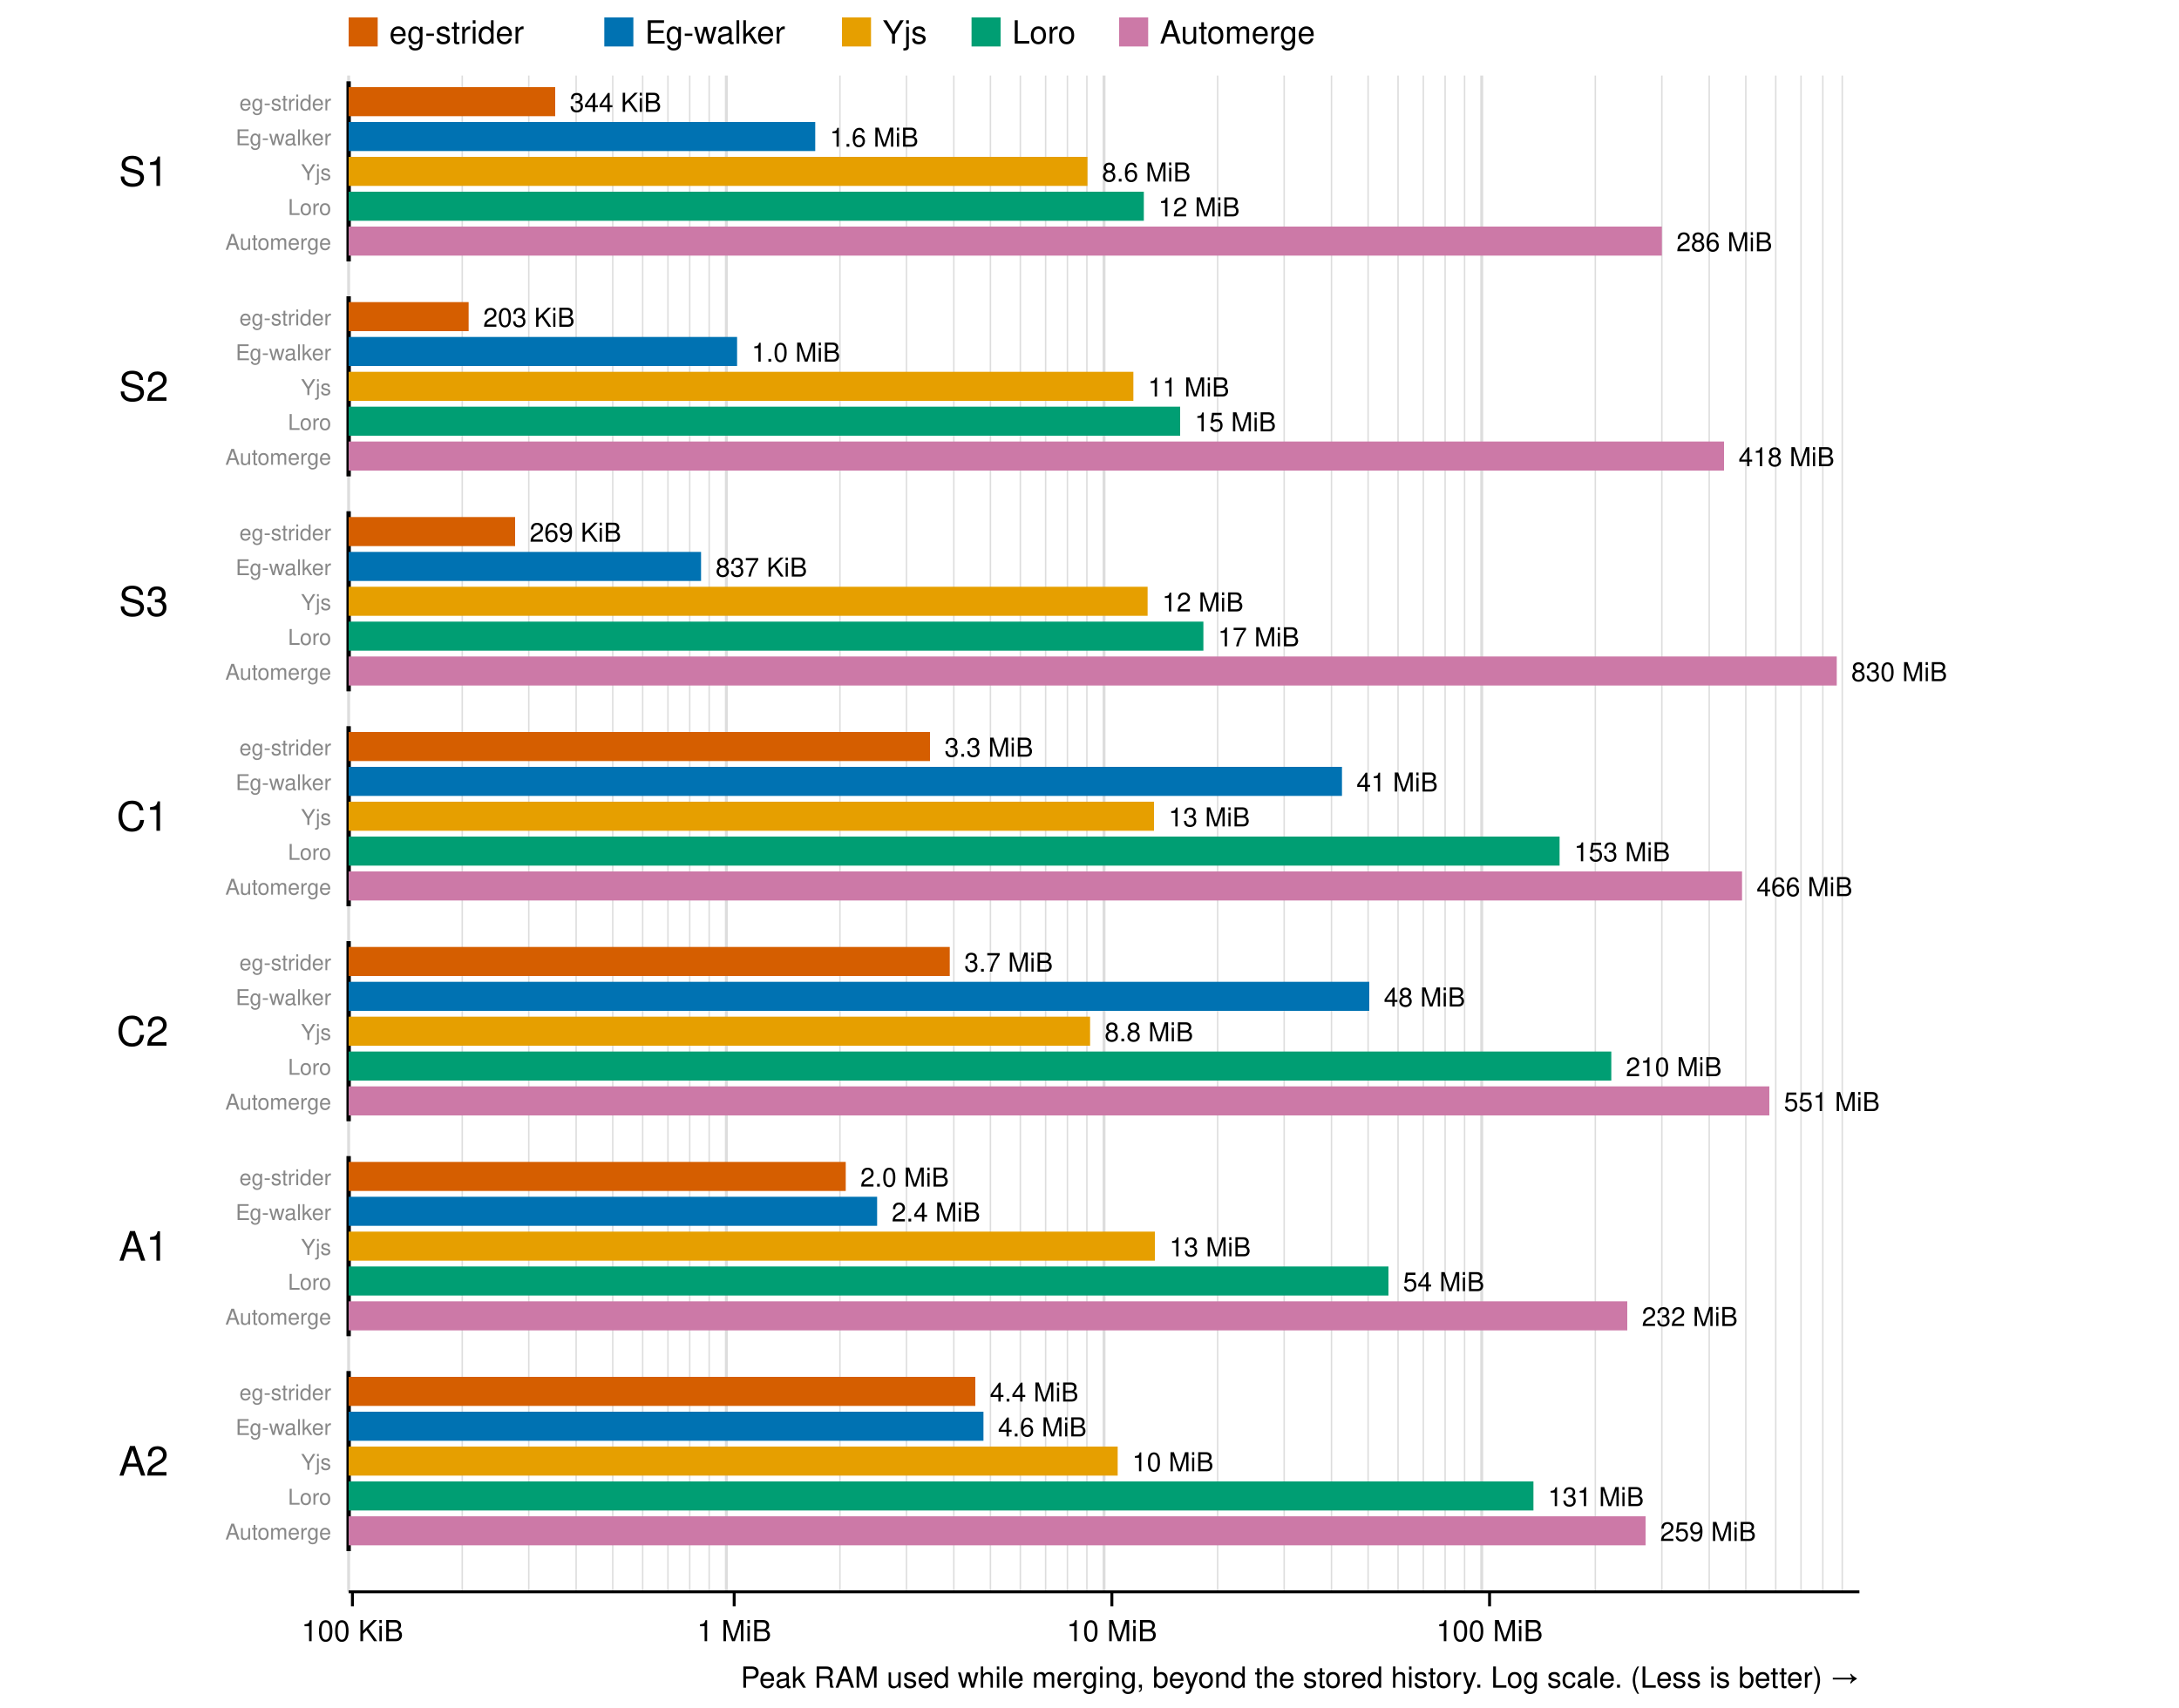
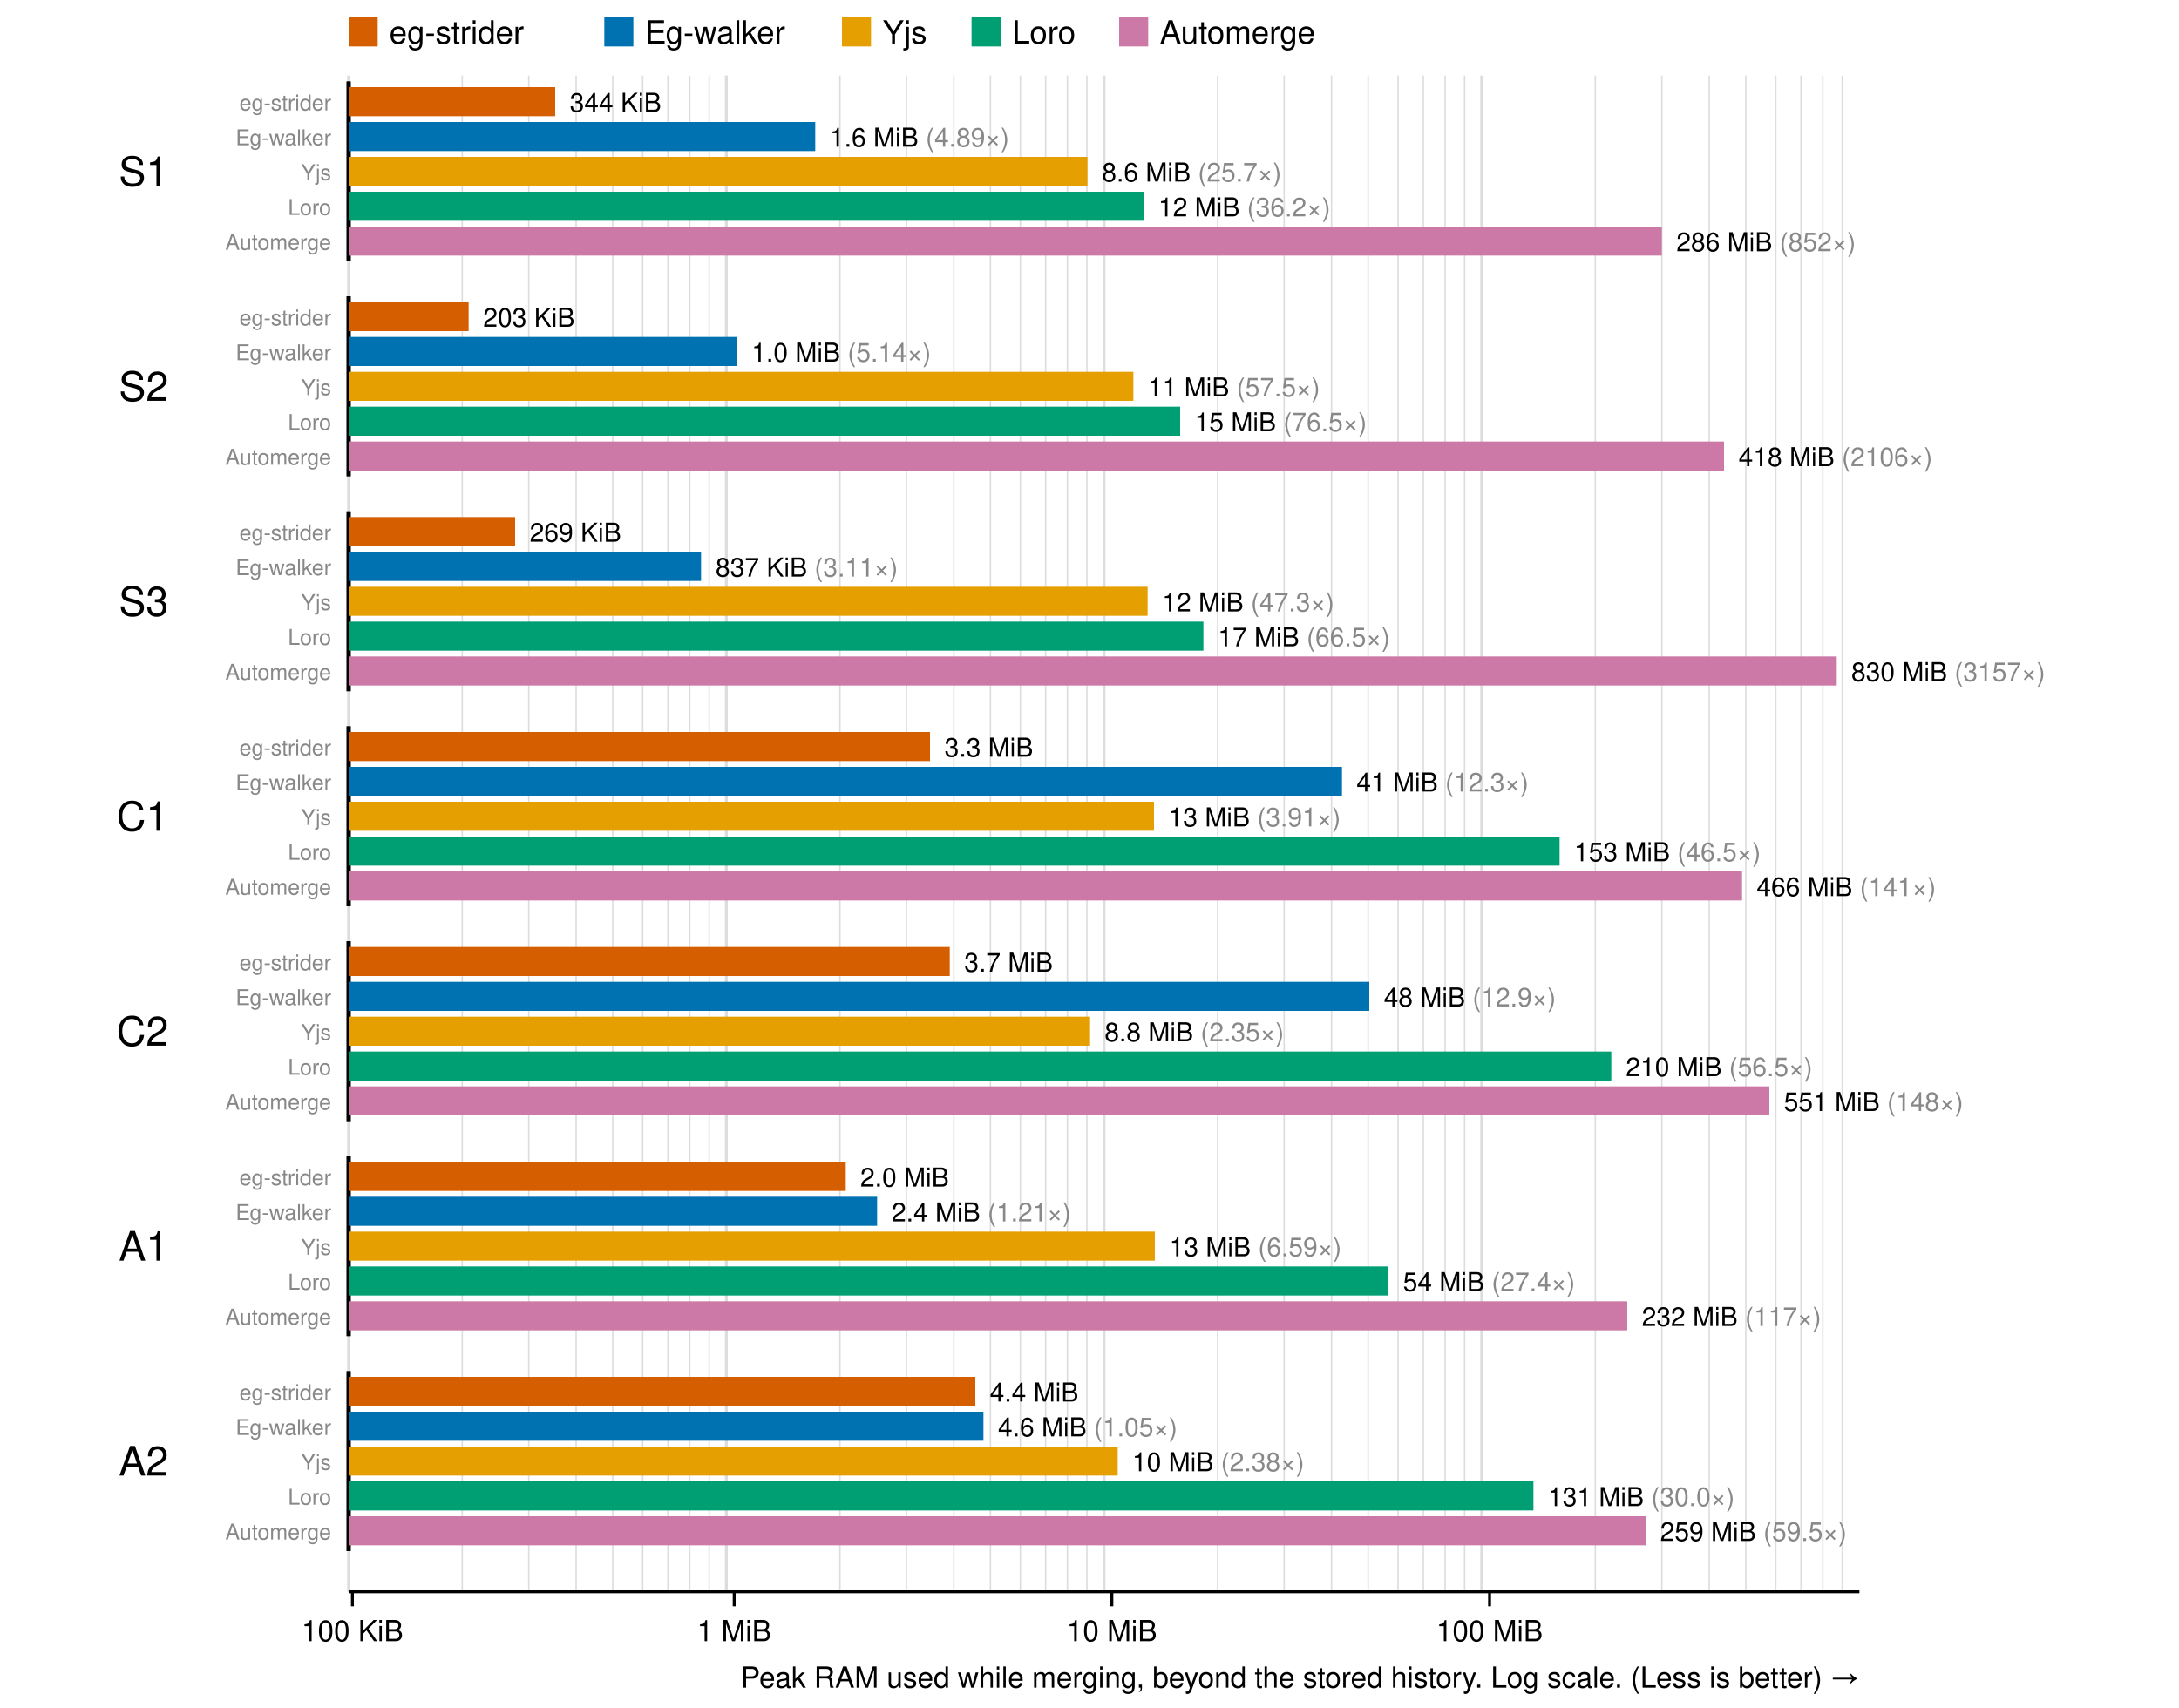
<svg xmlns="http://www.w3.org/2000/svg" viewBox="0 0 750 588" font-family="Helvetica, Arial, sans-serif">
  <rect width="750" height="588" fill="white" />
  <rect x="120" y="6" width="10" height="10" fill="#d55e00" />
  <text x="134" y="15" font-size="11">eg-strider</text>
  <rect x="208.0" y="6" width="10" height="10" fill="#0072b2" />
  <text x="222.0" y="15" font-size="11">Eg-walker</text>
  <rect x="289.8" y="6" width="10" height="10" fill="#e69f00" />
  <text x="303.8" y="15" font-size="11">Yjs</text>
  <rect x="334.4" y="6" width="10" height="10" fill="#009e73" />
  <text x="348.4" y="15" font-size="11">Loro</text>
  <rect x="385.2" y="6" width="10" height="10" fill="#cc79a7" />
  <text x="399.2" y="15" font-size="11">Automerge</text>
  <line x1="120.0" y1="26" x2="120.0" y2="548" stroke="#ddd" stroke-width="1" />
  <line x1="159.1" y1="26" x2="159.1" y2="548" stroke="#ddd" stroke-width="0.5" />
  <line x1="182.0" y1="26" x2="182.0" y2="548" stroke="#ddd" stroke-width="0.5" />
  <line x1="198.3" y1="26" x2="198.3" y2="548" stroke="#ddd" stroke-width="0.5" />
  <line x1="210.9" y1="26" x2="210.9" y2="548" stroke="#ddd" stroke-width="0.5" />
  <line x1="221.2" y1="26" x2="221.2" y2="548" stroke="#ddd" stroke-width="0.5" />
  <line x1="229.9" y1="26" x2="229.9" y2="548" stroke="#ddd" stroke-width="0.5" />
  <line x1="237.4" y1="26" x2="237.4" y2="548" stroke="#ddd" stroke-width="0.5" />
  <line x1="244.1" y1="26" x2="244.1" y2="548" stroke="#ddd" stroke-width="0.5" />
  <line x1="250.0" y1="26" x2="250.0" y2="548" stroke="#ddd" stroke-width="1" />
  <line x1="289.1" y1="26" x2="289.1" y2="548" stroke="#ddd" stroke-width="0.5" />
  <line x1="312.0" y1="26" x2="312.0" y2="548" stroke="#ddd" stroke-width="0.5" />
  <line x1="328.3" y1="26" x2="328.3" y2="548" stroke="#ddd" stroke-width="0.5" />
  <line x1="340.9" y1="26" x2="340.9" y2="548" stroke="#ddd" stroke-width="0.5" />
  <line x1="351.2" y1="26" x2="351.2" y2="548" stroke="#ddd" stroke-width="0.5" />
  <line x1="359.9" y1="26" x2="359.9" y2="548" stroke="#ddd" stroke-width="0.5" />
  <line x1="367.4" y1="26" x2="367.4" y2="548" stroke="#ddd" stroke-width="0.5" />
  <line x1="374.1" y1="26" x2="374.1" y2="548" stroke="#ddd" stroke-width="0.5" />
  <line x1="380.0" y1="26" x2="380.0" y2="548" stroke="#ddd" stroke-width="1" />
  <line x1="419.1" y1="26" x2="419.1" y2="548" stroke="#ddd" stroke-width="0.5" />
  <line x1="442.0" y1="26" x2="442.0" y2="548" stroke="#ddd" stroke-width="0.5" />
  <line x1="458.3" y1="26" x2="458.3" y2="548" stroke="#ddd" stroke-width="0.5" />
  <line x1="470.9" y1="26" x2="470.9" y2="548" stroke="#ddd" stroke-width="0.5" />
  <line x1="481.2" y1="26" x2="481.2" y2="548" stroke="#ddd" stroke-width="0.5" />
  <line x1="489.9" y1="26" x2="489.9" y2="548" stroke="#ddd" stroke-width="0.5" />
  <line x1="497.4" y1="26" x2="497.4" y2="548" stroke="#ddd" stroke-width="0.5" />
  <line x1="504.1" y1="26" x2="504.1" y2="548" stroke="#ddd" stroke-width="0.5" />
  <line x1="510.0" y1="26" x2="510.0" y2="548" stroke="#ddd" stroke-width="1" />
  <line x1="549.1" y1="26" x2="549.1" y2="548" stroke="#ddd" stroke-width="0.5" />
  <line x1="572.0" y1="26" x2="572.0" y2="548" stroke="#ddd" stroke-width="0.5" />
  <line x1="588.3" y1="26" x2="588.3" y2="548" stroke="#ddd" stroke-width="0.5" />
  <line x1="600.9" y1="26" x2="600.9" y2="548" stroke="#ddd" stroke-width="0.5" />
  <line x1="611.2" y1="26" x2="611.2" y2="548" stroke="#ddd" stroke-width="0.5" />
  <line x1="619.9" y1="26" x2="619.9" y2="548" stroke="#ddd" stroke-width="0.5" />
  <line x1="627.4" y1="26" x2="627.4" y2="548" stroke="#ddd" stroke-width="0.5" />
  <line x1="634.1" y1="26" x2="634.1" y2="548" stroke="#ddd" stroke-width="0.5" />
  <line x1="121.3" y1="548" x2="121.3" y2="553" stroke="black" />
  <text x="121.3" y="565" font-size="10" text-anchor="middle">100 KiB</text>
  <line x1="252.7" y1="548" x2="252.7" y2="553" stroke="black" />
  <text x="252.7" y="565" font-size="10" text-anchor="middle">1 MiB</text>
  <line x1="382.7" y1="548" x2="382.7" y2="553" stroke="black" />
  <text x="382.7" y="565" font-size="10" text-anchor="middle">10 MiB</text>
  <line x1="512.7" y1="548" x2="512.7" y2="553" stroke="black" />
  <text x="512.7" y="565" font-size="10" text-anchor="middle">100 MiB</text>
  <line x1="120" y1="548" x2="640" y2="548" stroke="black" />
  <text x="640" y="581" font-size="10" text-anchor="end">Peak RAM used while merging, beyond the stored history. Log scale. (Less is better) →</text>
  <text x="58" y="64.0" font-size="14" text-anchor="end">S1</text>
  <line x1="120" y1="28" x2="120" y2="90" stroke="black" stroke-width="1.5" />
  <text x="114" y="38" font-size="7.5" fill="#888" text-anchor="end">eg-strider</text>
  <rect x="120" y="30" width="71.1" height="10" fill="#d55e00" />
  <text x="196.1" y="38.5" font-size="9">344 KiB</text>
  <text x="114" y="50" font-size="7.5" fill="#888" text-anchor="end">Eg-walker</text>
  <rect x="120" y="42" width="160.6" height="10" fill="#0072b2" />
-   <text x="285.6" y="50.5" font-size="9">1.6 MiB</text>
+   <text x="285.6" y="50.5" font-size="9">1.6 MiB <tspan fill="#888">(4.89×)</tspan>
+   </text>
  <text x="114" y="62" font-size="7.5" fill="#888" text-anchor="end">Yjs</text>
  <rect x="120" y="54" width="254.3" height="10" fill="#e69f00" />
-   <text x="379.3" y="62.5" font-size="9">8.6 MiB</text>
+   <text x="379.3" y="62.5" font-size="9">8.6 MiB <tspan fill="#888">(25.7×)</tspan>
+   </text>
  <text x="114" y="74" font-size="7.5" fill="#888" text-anchor="end">Loro</text>
  <rect x="120" y="66" width="273.7" height="10" fill="#009e73" />
-   <text x="398.7" y="74.5" font-size="9">12 MiB</text>
+   <text x="398.7" y="74.5" font-size="9">12 MiB <tspan fill="#888">(36.2×)</tspan>
+   </text>
  <text x="114" y="86" font-size="7.5" fill="#888" text-anchor="end">Automerge</text>
  <rect x="120" y="78" width="452.0" height="10" fill="#cc79a7" />
-   <text x="577.0" y="86.5" font-size="9">286 MiB</text>
+   <text x="577.0" y="86.5" font-size="9">286 MiB <tspan fill="#888">(852×)</tspan>
+   </text>
  <text x="58" y="138.0" font-size="14" text-anchor="end">S2</text>
  <line x1="120" y1="102" x2="120" y2="164" stroke="black" stroke-width="1.5" />
  <text x="114" y="112" font-size="7.5" fill="#888" text-anchor="end">eg-strider</text>
  <rect x="120" y="104" width="41.3" height="10" fill="#d55e00" />
  <text x="166.3" y="112.5" font-size="9">203 KiB</text>
  <text x="114" y="124" font-size="7.5" fill="#888" text-anchor="end">Eg-walker</text>
  <rect x="120" y="116" width="133.7" height="10" fill="#0072b2" />
-   <text x="258.7" y="124.5" font-size="9">1.0 MiB</text>
+   <text x="258.7" y="124.5" font-size="9">1.0 MiB <tspan fill="#888">(5.14×)</tspan>
+   </text>
  <text x="114" y="136" font-size="7.5" fill="#888" text-anchor="end">Yjs</text>
  <rect x="120" y="128" width="270.1" height="10" fill="#e69f00" />
-   <text x="395.1" y="136.5" font-size="9">11 MiB</text>
+   <text x="395.1" y="136.5" font-size="9">11 MiB <tspan fill="#888">(57.5×)</tspan>
+   </text>
  <text x="114" y="148" font-size="7.5" fill="#888" text-anchor="end">Loro</text>
  <rect x="120" y="140" width="286.2" height="10" fill="#009e73" />
-   <text x="411.2" y="148.5" font-size="9">15 MiB</text>
+   <text x="411.2" y="148.5" font-size="9">15 MiB <tspan fill="#888">(76.5×)</tspan>
+   </text>
  <text x="114" y="160" font-size="7.5" fill="#888" text-anchor="end">Automerge</text>
  <rect x="120" y="152" width="473.4" height="10" fill="#cc79a7" />
-   <text x="598.4" y="160.5" font-size="9">418 MiB</text>
+   <text x="598.4" y="160.5" font-size="9">418 MiB <tspan fill="#888">(2106×)</tspan>
+   </text>
  <text x="58" y="212.0" font-size="14" text-anchor="end">S3</text>
  <line x1="120" y1="176" x2="120" y2="238" stroke="black" stroke-width="1.5" />
  <text x="114" y="186" font-size="7.5" fill="#888" text-anchor="end">eg-strider</text>
  <rect x="120" y="178" width="57.3" height="10" fill="#d55e00" />
  <text x="182.3" y="186.5" font-size="9">269 KiB</text>
  <text x="114" y="198" font-size="7.5" fill="#888" text-anchor="end">Eg-walker</text>
  <rect x="120" y="190" width="121.3" height="10" fill="#0072b2" />
-   <text x="246.3" y="198.5" font-size="9">837 KiB</text>
+   <text x="246.3" y="198.5" font-size="9">837 KiB <tspan fill="#888">(3.11×)</tspan>
+   </text>
  <text x="114" y="210" font-size="7.5" fill="#888" text-anchor="end">Yjs</text>
  <rect x="120" y="202" width="275.0" height="10" fill="#e69f00" />
-   <text x="400.0" y="210.5" font-size="9">12 MiB</text>
+   <text x="400.0" y="210.5" font-size="9">12 MiB <tspan fill="#888">(47.3×)</tspan>
+   </text>
  <text x="114" y="222" font-size="7.5" fill="#888" text-anchor="end">Loro</text>
  <rect x="120" y="214" width="294.2" height="10" fill="#009e73" />
-   <text x="419.2" y="222.5" font-size="9">17 MiB</text>
+   <text x="419.2" y="222.5" font-size="9">17 MiB <tspan fill="#888">(66.5×)</tspan>
+   </text>
  <text x="114" y="234" font-size="7.5" fill="#888" text-anchor="end">Automerge</text>
  <rect x="120" y="226" width="512.2" height="10" fill="#cc79a7" />
-   <text x="637.2" y="234.5" font-size="9">830 MiB</text>
+   <text x="637.2" y="234.5" font-size="9">830 MiB <tspan fill="#888">(3157×)</tspan>
+   </text>
  <text x="58" y="286.0" font-size="14" text-anchor="end">C1</text>
  <line x1="120" y1="250" x2="120" y2="312" stroke="black" stroke-width="1.5" />
  <text x="114" y="260" font-size="7.5" fill="#888" text-anchor="end">eg-strider</text>
  <rect x="120" y="252" width="200.1" height="10" fill="#d55e00" />
  <text x="325.1" y="260.5" font-size="9">3.3 MiB</text>
  <text x="114" y="272" font-size="7.5" fill="#888" text-anchor="end">Eg-walker</text>
  <rect x="120" y="264" width="341.9" height="10" fill="#0072b2" />
-   <text x="466.9" y="272.5" font-size="9">41 MiB</text>
+   <text x="466.9" y="272.5" font-size="9">41 MiB <tspan fill="#888">(12.3×)</tspan>
+   </text>
  <text x="114" y="284" font-size="7.5" fill="#888" text-anchor="end">Yjs</text>
  <rect x="120" y="276" width="277.2" height="10" fill="#e69f00" />
-   <text x="402.2" y="284.5" font-size="9">13 MiB</text>
+   <text x="402.2" y="284.5" font-size="9">13 MiB <tspan fill="#888">(3.91×)</tspan>
+   </text>
  <text x="114" y="296" font-size="7.5" fill="#888" text-anchor="end">Loro</text>
  <rect x="120" y="288" width="416.8" height="10" fill="#009e73" />
-   <text x="541.8" y="296.5" font-size="9">153 MiB</text>
+   <text x="541.8" y="296.5" font-size="9">153 MiB <tspan fill="#888">(46.5×)</tspan>
+   </text>
  <text x="114" y="308" font-size="7.5" fill="#888" text-anchor="end">Automerge</text>
  <rect x="120" y="300" width="479.6" height="10" fill="#cc79a7" />
-   <text x="604.6" y="308.5" font-size="9">466 MiB</text>
+   <text x="604.6" y="308.5" font-size="9">466 MiB <tspan fill="#888">(141×)</tspan>
+   </text>
  <text x="58" y="360.0" font-size="14" text-anchor="end">C2</text>
  <line x1="120" y1="324" x2="120" y2="386" stroke="black" stroke-width="1.5" />
  <text x="114" y="334" font-size="7.5" fill="#888" text-anchor="end">eg-strider</text>
  <rect x="120" y="326" width="206.9" height="10" fill="#d55e00" />
  <text x="331.9" y="334.5" font-size="9">3.7 MiB</text>
  <text x="114" y="346" font-size="7.5" fill="#888" text-anchor="end">Eg-walker</text>
  <rect x="120" y="338" width="351.3" height="10" fill="#0072b2" />
-   <text x="476.3" y="346.5" font-size="9">48 MiB</text>
+   <text x="476.3" y="346.5" font-size="9">48 MiB <tspan fill="#888">(12.9×)</tspan>
+   </text>
  <text x="114" y="358" font-size="7.5" fill="#888" text-anchor="end">Yjs</text>
  <rect x="120" y="350" width="255.2" height="10" fill="#e69f00" />
-   <text x="380.2" y="358.5" font-size="9">8.8 MiB</text>
+   <text x="380.2" y="358.5" font-size="9">8.8 MiB <tspan fill="#888">(2.35×)</tspan>
+   </text>
  <text x="114" y="370" font-size="7.5" fill="#888" text-anchor="end">Loro</text>
  <rect x="120" y="362" width="434.6" height="10" fill="#009e73" />
-   <text x="559.6" y="370.5" font-size="9">210 MiB</text>
+   <text x="559.6" y="370.5" font-size="9">210 MiB <tspan fill="#888">(56.5×)</tspan>
+   </text>
  <text x="114" y="382" font-size="7.5" fill="#888" text-anchor="end">Automerge</text>
  <rect x="120" y="374" width="489.0" height="10" fill="#cc79a7" />
-   <text x="614.0" y="382.5" font-size="9">551 MiB</text>
+   <text x="614.0" y="382.5" font-size="9">551 MiB <tspan fill="#888">(148×)</tspan>
+   </text>
  <text x="58" y="434.0" font-size="14" text-anchor="end">A1</text>
  <line x1="120" y1="398" x2="120" y2="460" stroke="black" stroke-width="1.5" />
  <text x="114" y="408" font-size="7.5" fill="#888" text-anchor="end">eg-strider</text>
  <rect x="120" y="400" width="171.1" height="10" fill="#d55e00" />
  <text x="296.1" y="408.5" font-size="9">2.0 MiB</text>
  <text x="114" y="420" font-size="7.5" fill="#888" text-anchor="end">Eg-walker</text>
  <rect x="120" y="412" width="181.9" height="10" fill="#0072b2" />
-   <text x="306.9" y="420.5" font-size="9">2.4 MiB</text>
+   <text x="306.9" y="420.5" font-size="9">2.4 MiB <tspan fill="#888">(1.21×)</tspan>
+   </text>
  <text x="114" y="432" font-size="7.5" fill="#888" text-anchor="end">Yjs</text>
  <rect x="120" y="424" width="277.5" height="10" fill="#e69f00" />
-   <text x="402.5" y="432.5" font-size="9">13 MiB</text>
+   <text x="402.5" y="432.5" font-size="9">13 MiB <tspan fill="#888">(6.59×)</tspan>
+   </text>
  <text x="114" y="444" font-size="7.5" fill="#888" text-anchor="end">Loro</text>
  <rect x="120" y="436" width="357.9" height="10" fill="#009e73" />
-   <text x="482.9" y="444.5" font-size="9">54 MiB</text>
+   <text x="482.9" y="444.5" font-size="9">54 MiB <tspan fill="#888">(27.4×)</tspan>
+   </text>
  <text x="114" y="456" font-size="7.5" fill="#888" text-anchor="end">Automerge</text>
  <rect x="120" y="448" width="440.1" height="10" fill="#cc79a7" />
-   <text x="565.1" y="456.5" font-size="9">232 MiB</text>
+   <text x="565.1" y="456.5" font-size="9">232 MiB <tspan fill="#888">(117×)</tspan>
+   </text>
  <text x="58" y="508.0" font-size="14" text-anchor="end">A2</text>
  <line x1="120" y1="472" x2="120" y2="534" stroke="black" stroke-width="1.5" />
  <text x="114" y="482" font-size="7.5" fill="#888" text-anchor="end">eg-strider</text>
  <rect x="120" y="474" width="215.7" height="10" fill="#d55e00" />
  <text x="340.7" y="482.5" font-size="9">4.4 MiB</text>
  <text x="114" y="494" font-size="7.5" fill="#888" text-anchor="end">Eg-walker</text>
  <rect x="120" y="486" width="218.5" height="10" fill="#0072b2" />
-   <text x="343.5" y="494.5" font-size="9">4.6 MiB</text>
+   <text x="343.5" y="494.5" font-size="9">4.6 MiB <tspan fill="#888">(1.05×)</tspan>
+   </text>
  <text x="114" y="506" font-size="7.5" fill="#888" text-anchor="end">Yjs</text>
  <rect x="120" y="498" width="264.7" height="10" fill="#e69f00" />
-   <text x="389.7" y="506.5" font-size="9">10 MiB</text>
+   <text x="389.7" y="506.5" font-size="9">10 MiB <tspan fill="#888">(2.38×)</tspan>
+   </text>
  <text x="114" y="518" font-size="7.5" fill="#888" text-anchor="end">Loro</text>
  <rect x="120" y="510" width="407.8" height="10" fill="#009e73" />
-   <text x="532.8" y="518.5" font-size="9">131 MiB</text>
+   <text x="532.8" y="518.5" font-size="9">131 MiB <tspan fill="#888">(30.0×)</tspan>
+   </text>
  <text x="114" y="530" font-size="7.5" fill="#888" text-anchor="end">Automerge</text>
  <rect x="120" y="522" width="446.4" height="10" fill="#cc79a7" />
-   <text x="571.4" y="530.5" font-size="9">259 MiB</text>
+   <text x="571.4" y="530.5" font-size="9">259 MiB <tspan fill="#888">(59.5×)</tspan>
+   </text>
</svg>
